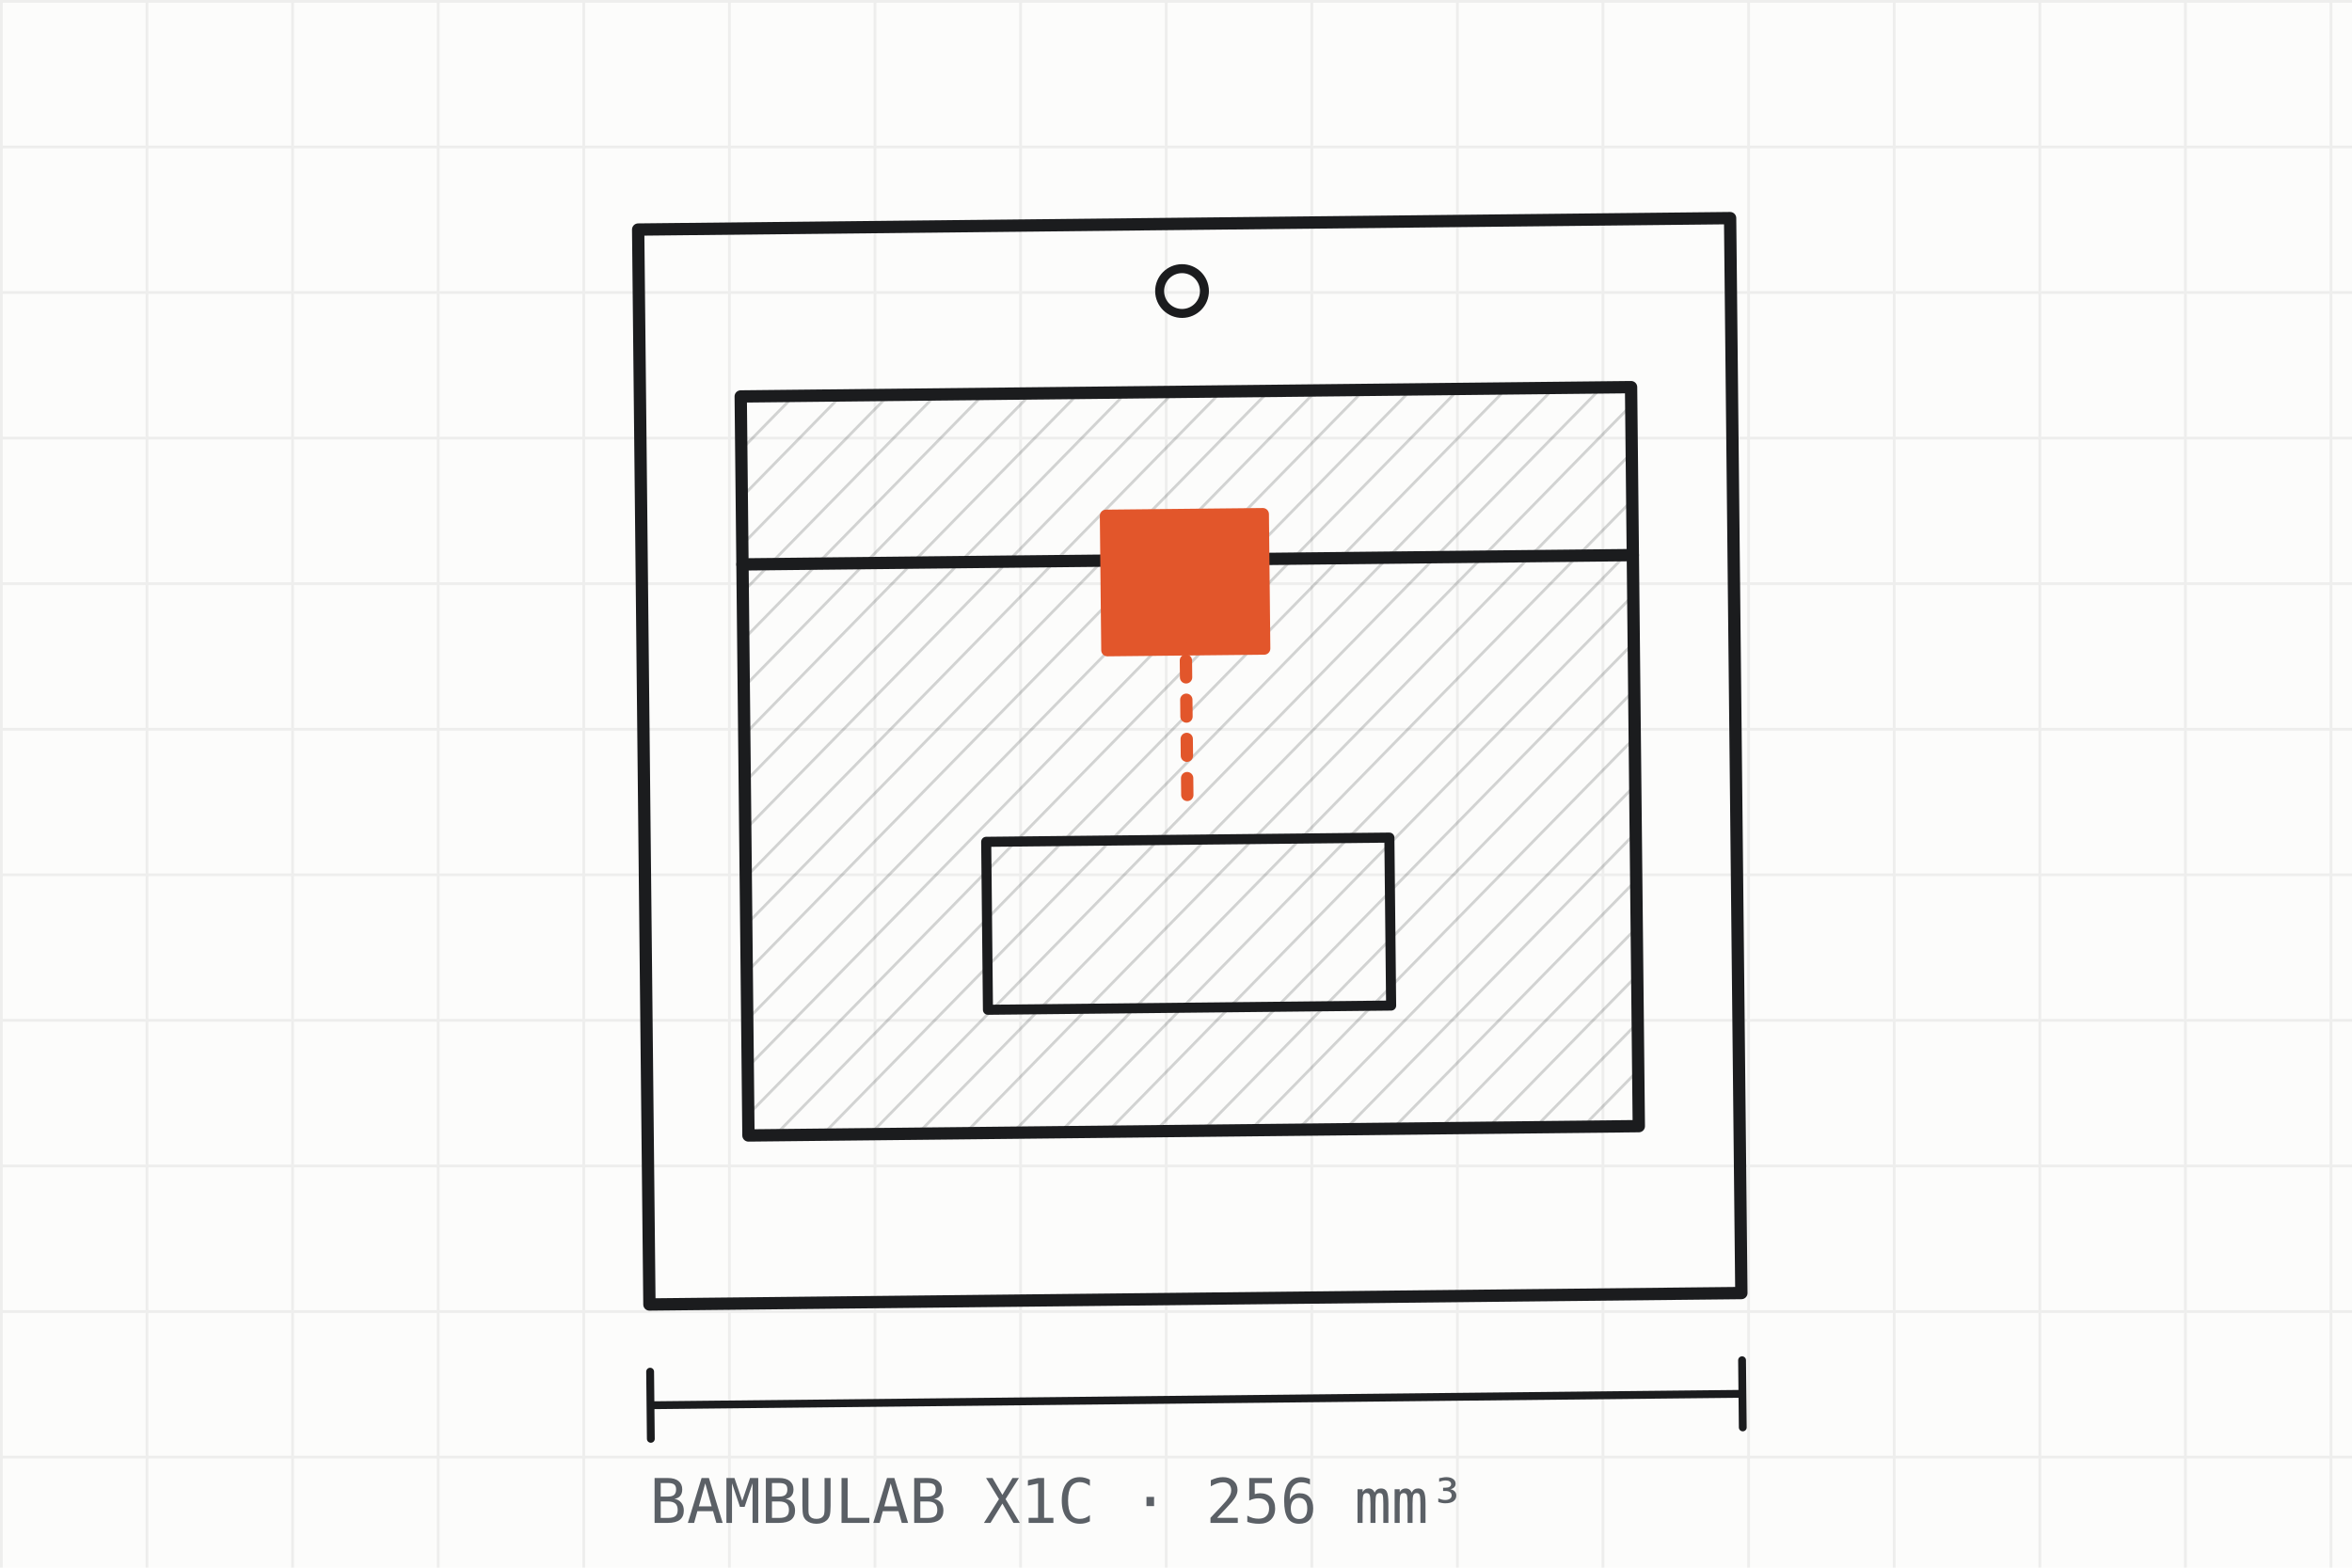
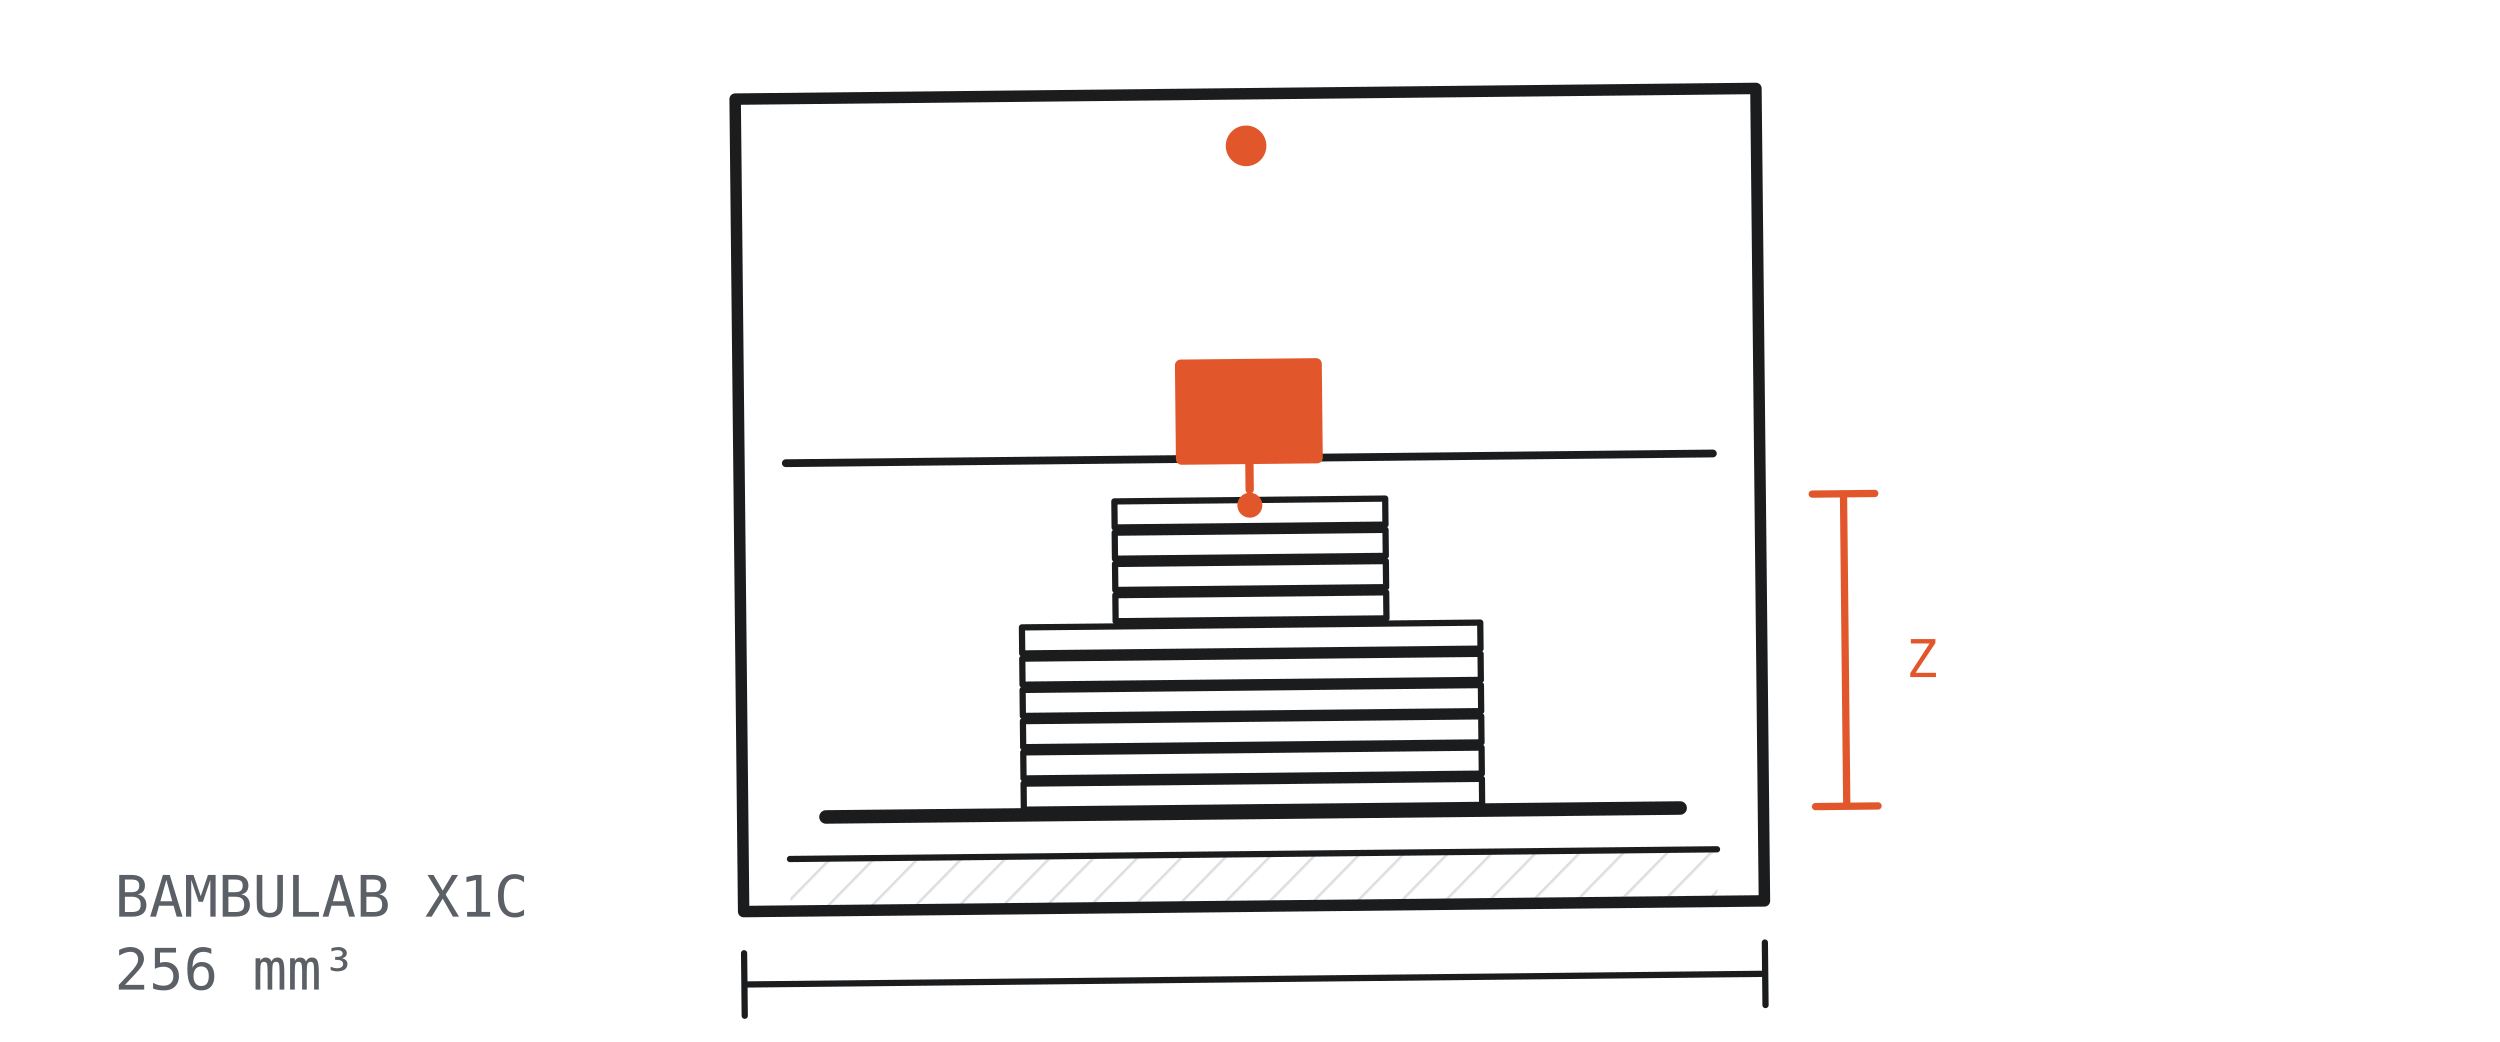
- <svg xmlns="http://www.w3.org/2000/svg" viewBox="0 0 420 280" role="img" aria-label="Croquis technique d'une imprimante 3D BambuLab X1C">
+ <svg xmlns="http://www.w3.org/2000/svg" viewBox="0 0 480 200" role="img" aria-label="Schéma animé d'une imprimante 3D en cours d'impression : le portique monte et la pièce se construit couche par couche">
  <defs>
-     <pattern id="g" width="26" height="26" patternUnits="userSpaceOnUse">
-       <path d="M26 0H0V26" fill="none" stroke="#1b1c1e" stroke-opacity=".06" />
+     <pattern id="h" width="6" height="6" patternUnits="userSpaceOnUse" patternTransform="rotate(45)">
+       <line y2="6" stroke="#1b1c1e" stroke-opacity=".14" />
    </pattern>
-     <pattern id="h" width="6" height="6" patternUnits="userSpaceOnUse" patternTransform="rotate(45)">
-       <line y2="6" stroke="#1b1c1e" stroke-opacity=".18" />
-     </pattern>
+     <clipPath id="build">
+       <rect class="reveal" x="188" y="92" width="104" height="64" />
+     </clipPath>
  </defs>
-   <rect width="420" height="280" fill="#fcfcfb" />
-   <rect width="420" height="280" fill="url(#g)" />
-   <g fill="none" stroke="#1b1c1e" stroke-width="2.2" stroke-linecap="round" stroke-linejoin="round" transform="rotate(-.6 210 140)">
-     <rect x="115" y="40" width="195" height="192" />
-     <rect x="133" y="70" width="159" height="132" fill="url(#h)" />
-     <line x1="133" y1="100" x2="292" y2="100" />
-     <rect x="198" y="92" width="28" height="24" fill="#e2562b" stroke="#e2562b" />
-     <path d="M212 118v26" stroke="#e2562b" stroke-dasharray="3 4" />
-     <rect x="176" y="150" width="72" height="30" stroke-width="1.8" />
-     <line x1="150" y1="202" x2="276" y2="202" stroke-width="1.8" />
-     <circle cx="212" cy="52" r="4" stroke-width="1.6" />
-     <path d="M115 250h195M115 244v12M310 244v12" stroke-width="1.4" />
+   <style>
+     /* Cycle de 9 s : le portique monte, la pièce se révèle couche par
+        couche, la pièce est retirée, on recommence. */
+     .gantry { animation: jdRise 9s cubic-bezier(.45,0,.55,1) infinite; }
+     .reveal { animation: jdBuild 9s cubic-bezier(.45,0,.55,1) infinite; }
+     .part   { animation: jdClear 9s linear infinite; }
+     .head   { animation: jdSweep 1.6s ease-in-out infinite alternate; }
+     .drip   { animation: jdDrip 1.6s ease-in infinite; }
+     .led    { animation: jdBlink 2.4s steps(1, end) infinite; }
+     @keyframes jdRise  { 0%, 4% { transform: translateY(60px); } 78%, 88% { transform: translateY(0); } 100% { transform: translateY(60px); } }
+     @keyframes jdBuild { 0%, 4% { transform: translateY(64px); } 78%, 100% { transform: translateY(0); } }
+     @keyframes jdClear { 0%, 84% { opacity: 1; } 93%, 100% { opacity: 0; } }
+     @keyframes jdSweep { from { transform: translateX(-46px); } to { transform: translateX(46px); } }
+     @keyframes jdDrip  { 0% { opacity: 0; transform: translateY(0); } 30% { opacity: .9; } 100% { opacity: 0; transform: translateY(7px); } }
+     @keyframes jdBlink { 0%, 55% { opacity: 1; } 55.01%, 100% { opacity: .18; } }
+     @media (prefers-reduced-motion: reduce) {
+       .gantry, .reveal, .part, .head, .drip, .led { animation: none; }
+     }
+   </style>
+   <g fill="none" stroke="#1b1c1e" stroke-width="2.2" stroke-linecap="round" stroke-linejoin="round" transform="rotate(-.6 240 100)">
+     <rect x="142" y="18" width="196" height="156" />
+     <path d="M151 164h178" stroke-width="1.2" />
+     <rect x="151" y="164" width="178" height="10" fill="url(#h)" stroke="none" />
+     <circle class="led" cx="240" cy="28" r="3.2" fill="#e2562b" stroke="#e2562b" stroke-width="1.4" />
+     <path d="M158 156h164" stroke-width="2.6" />
+     <g class="part" clip-path="url(#build)" stroke-width="1.2">
+       <rect x="196" y="150" width="88" height="5" />
+       <rect x="196" y="144" width="88" height="5" />
+       <rect x="196" y="138" width="88" height="5" />
+       <rect x="196" y="132" width="88" height="5" />
+       <rect x="196" y="126" width="88" height="5" />
+       <rect x="196" y="120" width="88" height="5" />
+       <rect x="214" y="114" width="52" height="5" />
+       <rect x="214" y="108" width="52" height="5" />
+       <rect x="214" y="102" width="52" height="5" />
+       <rect x="214" y="96" width="52" height="5" />
+     </g>
+     <g class="gantry">
+       <path d="M151 88h178" stroke-width="1.5" />
+       <g class="head">
+         <rect x="227" y="70" width="26" height="18" fill="#e2562b" stroke="#e2562b" />
+         <path d="M240 88v6" stroke="#e2562b" stroke-width="1.6" />
+         <circle class="drip" cx="240" cy="97" r="2.4" fill="#e2562b" stroke="none" />
+       </g>
+     </g>
+     <path d="M348 96h12M348 156h12M354 96v60" stroke="#e2562b" stroke-width="1.4" />
+     <path d="M142 188h196M142 182v12M338 182v12" stroke-width="1.2" />
  </g>
-   <text x="116" y="272" font-family="'Space Mono',monospace" font-size="11" fill="#5b6066">BAMBULAB X1C · 256 mm³</text>
+   <text x="22" y="176" font-family="'Space Mono',ui-monospace,monospace" font-size="11" fill="#5b6066">BAMBULAB X1C</text>
+   <text x="22" y="190" font-family="'Space Mono',ui-monospace,monospace" font-size="11" fill="#5b6066">256 mm³</text>
+   <text x="366" y="130" font-family="'Space Mono',ui-monospace,monospace" font-size="10" fill="#e2562b">Z</text>
</svg>
